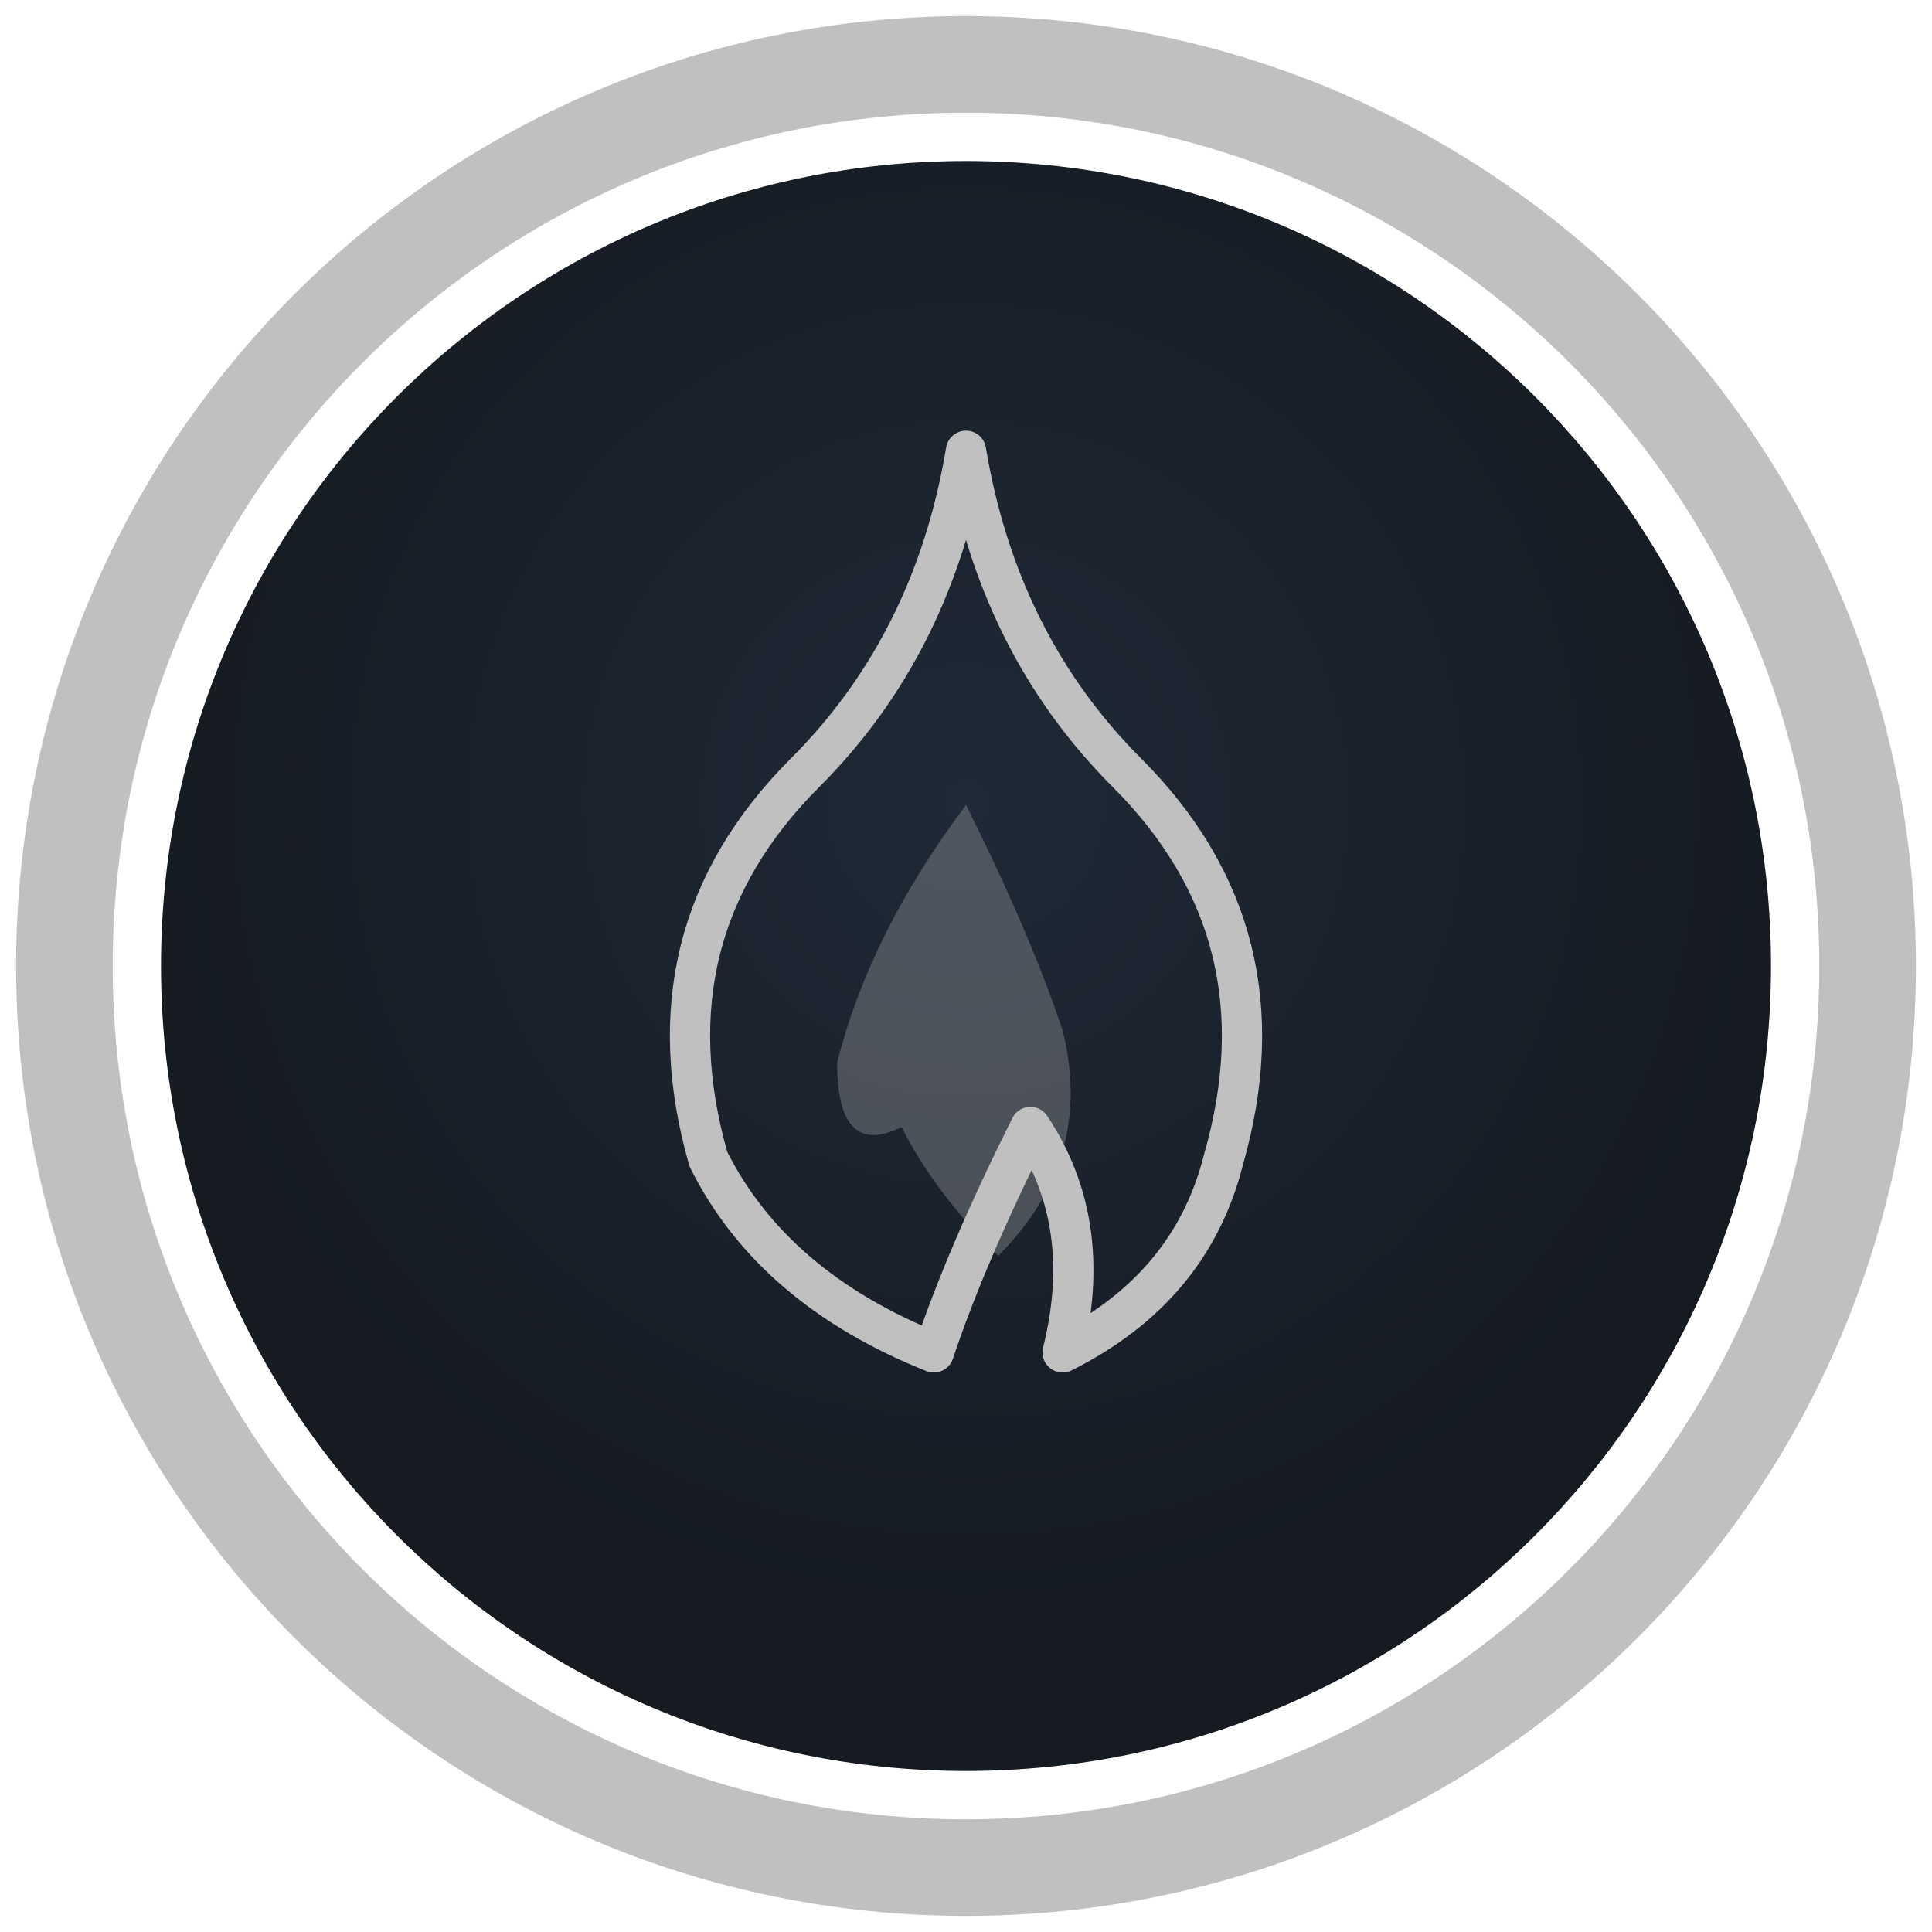
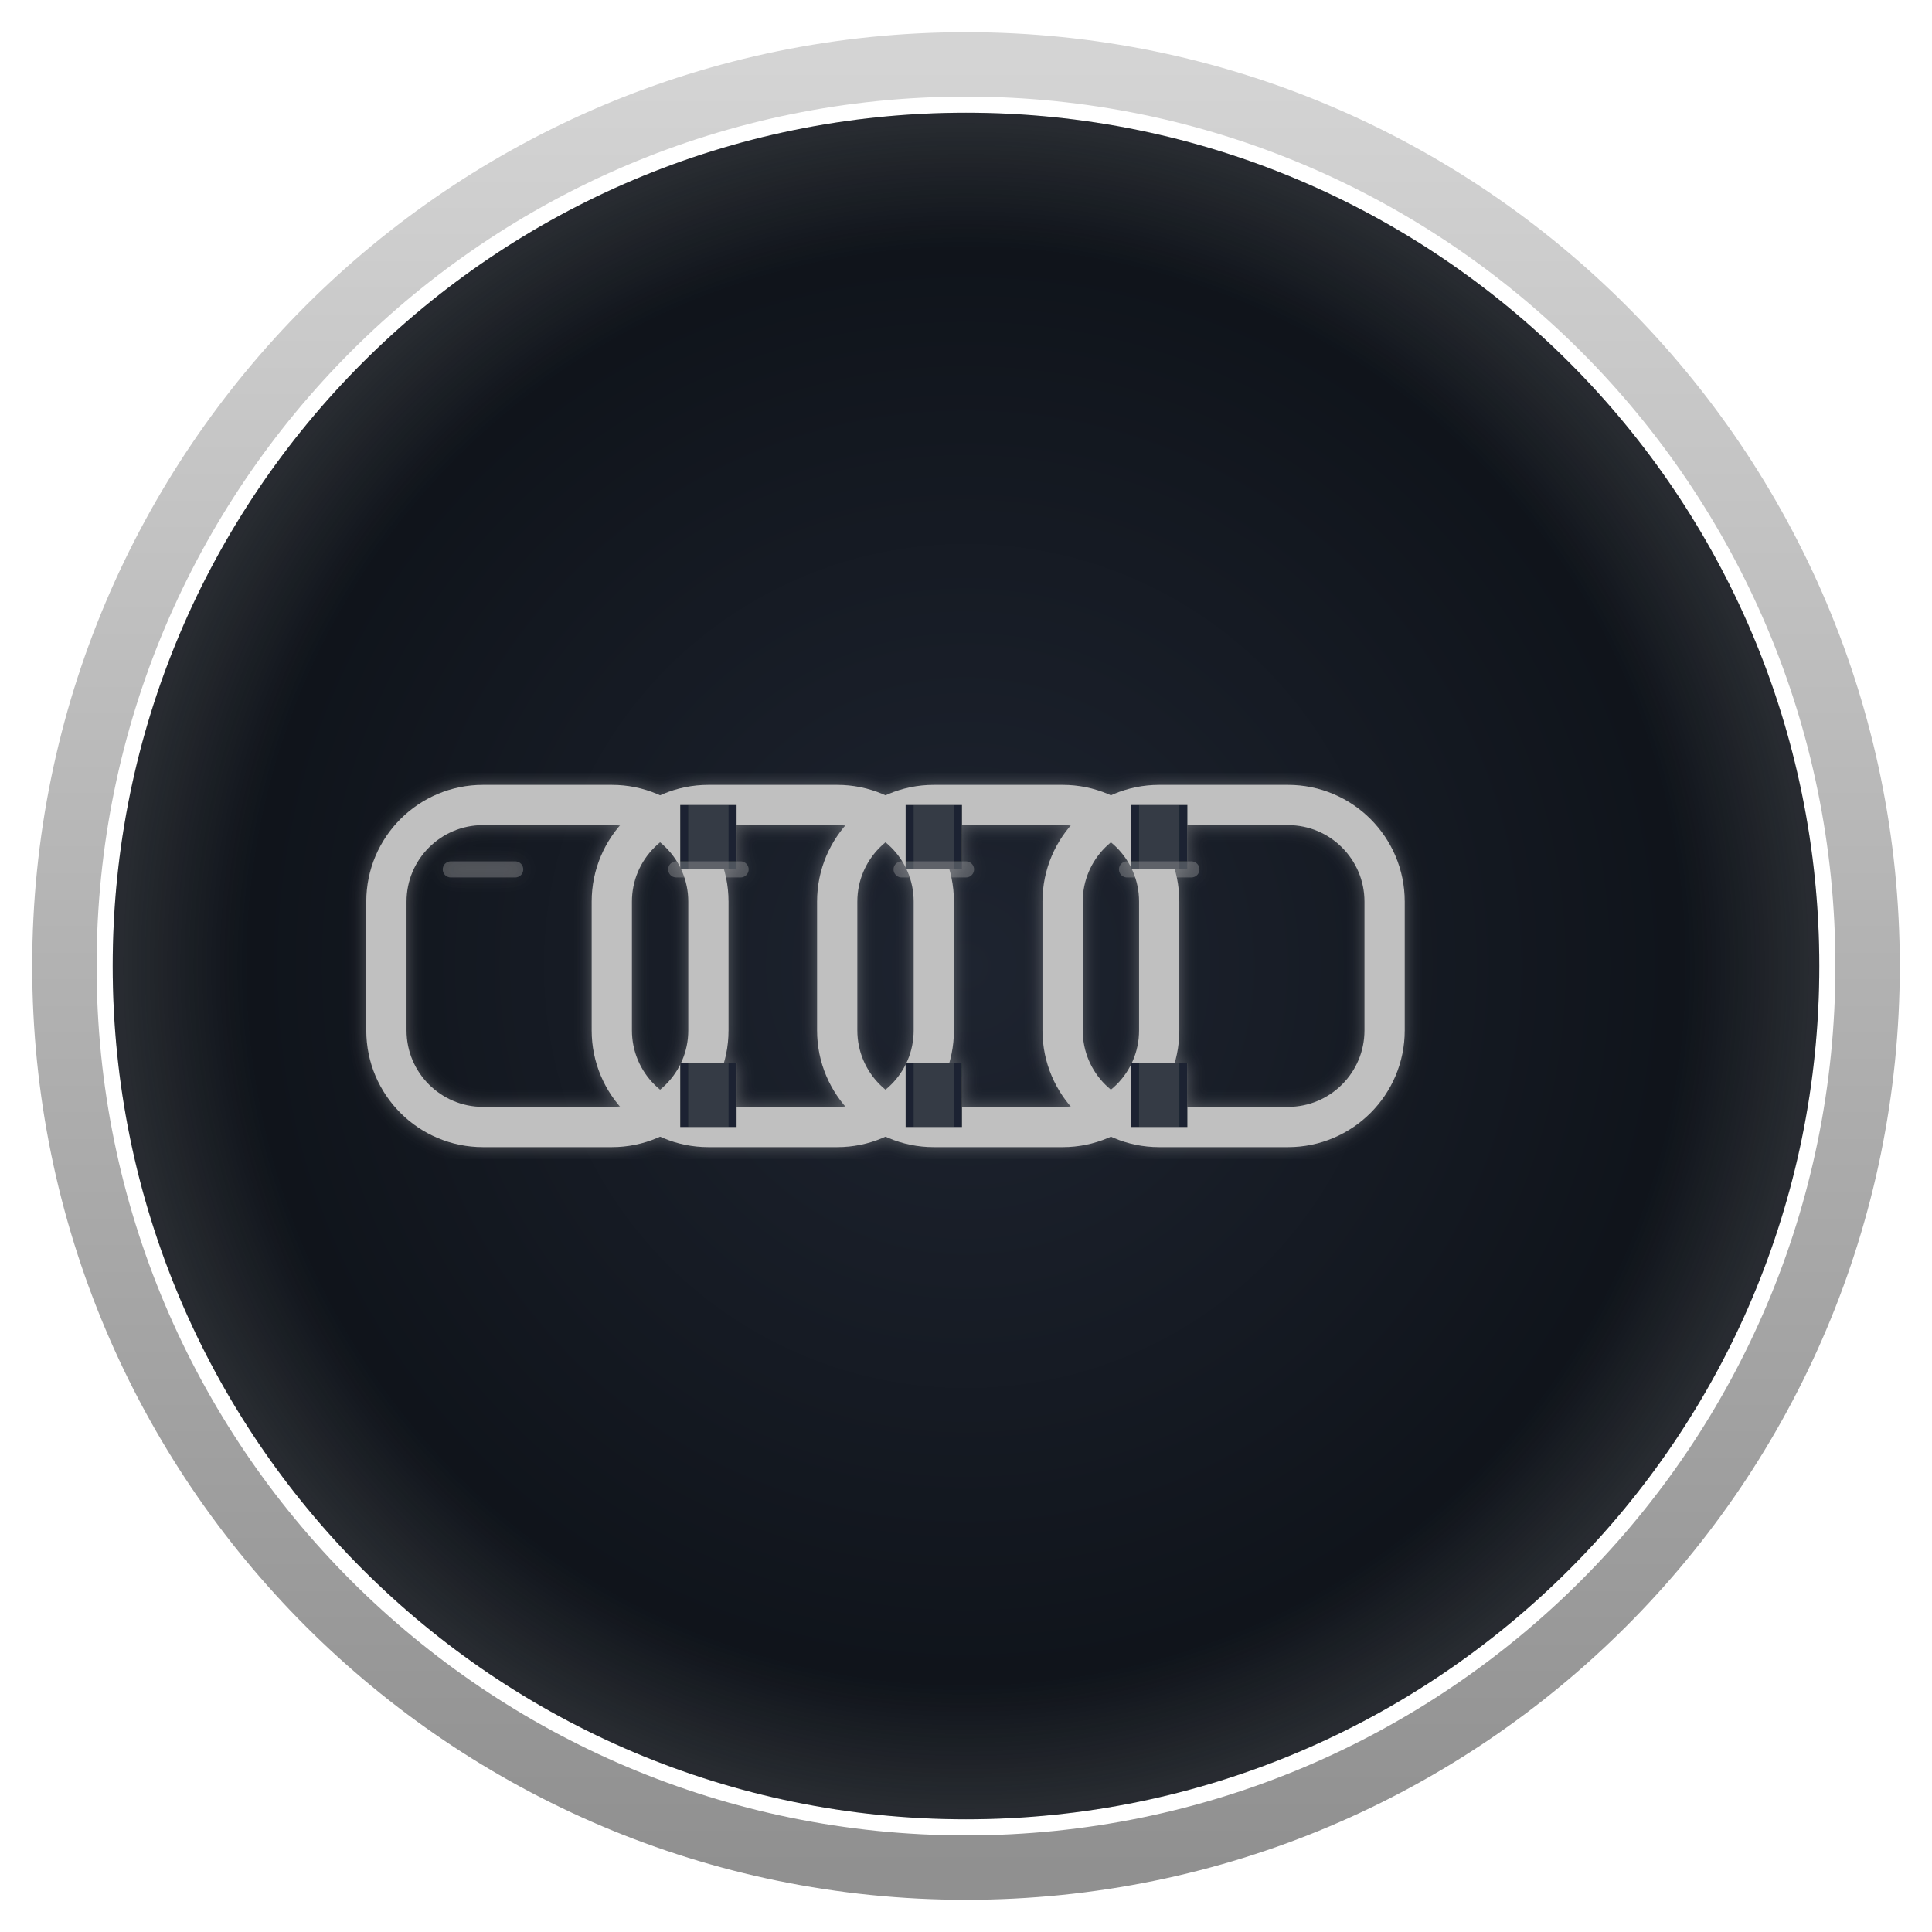
- <svg xmlns="http://www.w3.org/2000/svg" viewBox="0 0 120 120" width="120" height="120">
+ <svg xmlns="http://www.w3.org/2000/svg" viewBox="0 0 120 120">
  <defs>
-     <radialGradient id="bg" cx="50%" cy="40%" r="50%">
-       <stop offset="0%" stop-color="#1F2937" />
-       <stop offset="100%" stop-color="#161B22" />
+     <linearGradient id="ringGrad" x1="0" y1="0" x2="0" y2="1">
+       <stop offset="0%" stop-color="#D4D4D4" />
+       <stop offset="100%" stop-color="#909090" />
+     </linearGradient>
+     <radialGradient id="bgGrad" cx="50%" cy="50%" r="50%">
+       <stop offset="0%" stop-color="#1E2430" />
+       <stop offset="100%" stop-color="#0D1117" />
+     </radialGradient>
+     <filter id="iconShadow">
+       <feDropShadow dx="0" dy="0" stdDeviation="0.5" flood-color="#C0C0C0" flood-opacity="0.4" />
+     </filter>
+     <radialGradient id="innerGlow" cx="50%" cy="50%" r="50%">
+       <stop offset="85%" stop-color="#C0C0C0" stop-opacity="0" />
+       <stop offset="100%" stop-color="#C0C0C0" stop-opacity="0.15" />
    </radialGradient>
  </defs>
-   <circle cx="60" cy="60" r="56" fill="none" stroke="#C0C0C0" stroke-width="6" />
-   <circle cx="60" cy="60" r="50" fill="url(#bg)" />
-   <path d="M60 28 Q62 40 70 48 Q80 58 76 72 Q74 80 66 84 Q68 76 64 70 Q60 78 58 84 Q48 80 44 72 Q40 58 50 48 Q58 40 60 28 Z" fill="none" stroke="#C0C0C0" stroke-width="2.5" stroke-linejoin="round" />
-   <path d="M60 50 Q64 58 66 64 Q68 72 62 78 Q58 74 56 70 Q52 72 52 66 Q54 58 60 50 Z" fill="#C0C0C0" opacity="0.3" />
+   <circle cx="60" cy="60" r="56" fill="none" stroke="url(#ringGrad)" stroke-width="4" />
+   <circle cx="60" cy="60" r="53" fill="url(#bgGrad)" />
+   <circle cx="60" cy="60" r="53" fill="url(#innerGlow)" />
+   <g filter="url(#iconShadow)">
+     <rect x="24" y="50" width="20" height="20" rx="6" fill="none" stroke="#C0C0C0" stroke-width="2.5" />
+     <rect x="38" y="50" width="20" height="20" rx="6" fill="none" stroke="#C0C0C0" stroke-width="2.5" />
+     <rect x="52" y="50" width="20" height="20" rx="6" fill="none" stroke="#C0C0C0" stroke-width="2.5" />
+     <rect x="66" y="50" width="20" height="20" rx="6" fill="none" stroke="#C0C0C0" stroke-width="2.5" />
+     <line x1="44" y1="50" x2="44" y2="54" stroke="#1E2430" stroke-width="3.5" />
+     <line x1="44" y1="50" x2="44" y2="54" stroke="#C0C0C0" stroke-width="2.5" stroke-opacity="0.15" />
+     <line x1="44" y1="66" x2="44" y2="70" stroke="#1E2430" stroke-width="3.5" />
+     <line x1="44" y1="66" x2="44" y2="70" stroke="#C0C0C0" stroke-width="2.5" stroke-opacity="0.15" />
+     <line x1="58" y1="50" x2="58" y2="54" stroke="#1E2430" stroke-width="3.5" />
+     <line x1="58" y1="50" x2="58" y2="54" stroke="#C0C0C0" stroke-width="2.5" stroke-opacity="0.15" />
+     <line x1="58" y1="66" x2="58" y2="70" stroke="#1E2430" stroke-width="3.5" />
+     <line x1="58" y1="66" x2="58" y2="70" stroke="#C0C0C0" stroke-width="2.5" stroke-opacity="0.15" />
+     <line x1="72" y1="50" x2="72" y2="54" stroke="#1E2430" stroke-width="3.5" />
+     <line x1="72" y1="50" x2="72" y2="54" stroke="#C0C0C0" stroke-width="2.5" stroke-opacity="0.15" />
+     <line x1="72" y1="66" x2="72" y2="70" stroke="#1E2430" stroke-width="3.5" />
+     <line x1="72" y1="66" x2="72" y2="70" stroke="#C0C0C0" stroke-width="2.5" stroke-opacity="0.15" />
+     <line x1="28" y1="54" x2="32" y2="54" stroke="#C0C0C0" stroke-width="1" stroke-opacity="0.3" stroke-linecap="round" />
+     <line x1="42" y1="54" x2="46" y2="54" stroke="#C0C0C0" stroke-width="1" stroke-opacity="0.3" stroke-linecap="round" />
+     <line x1="56" y1="54" x2="60" y2="54" stroke="#C0C0C0" stroke-width="1" stroke-opacity="0.3" stroke-linecap="round" />
+     <line x1="70" y1="54" x2="74" y2="54" stroke="#C0C0C0" stroke-width="1" stroke-opacity="0.3" stroke-linecap="round" />
+   </g>
</svg>
